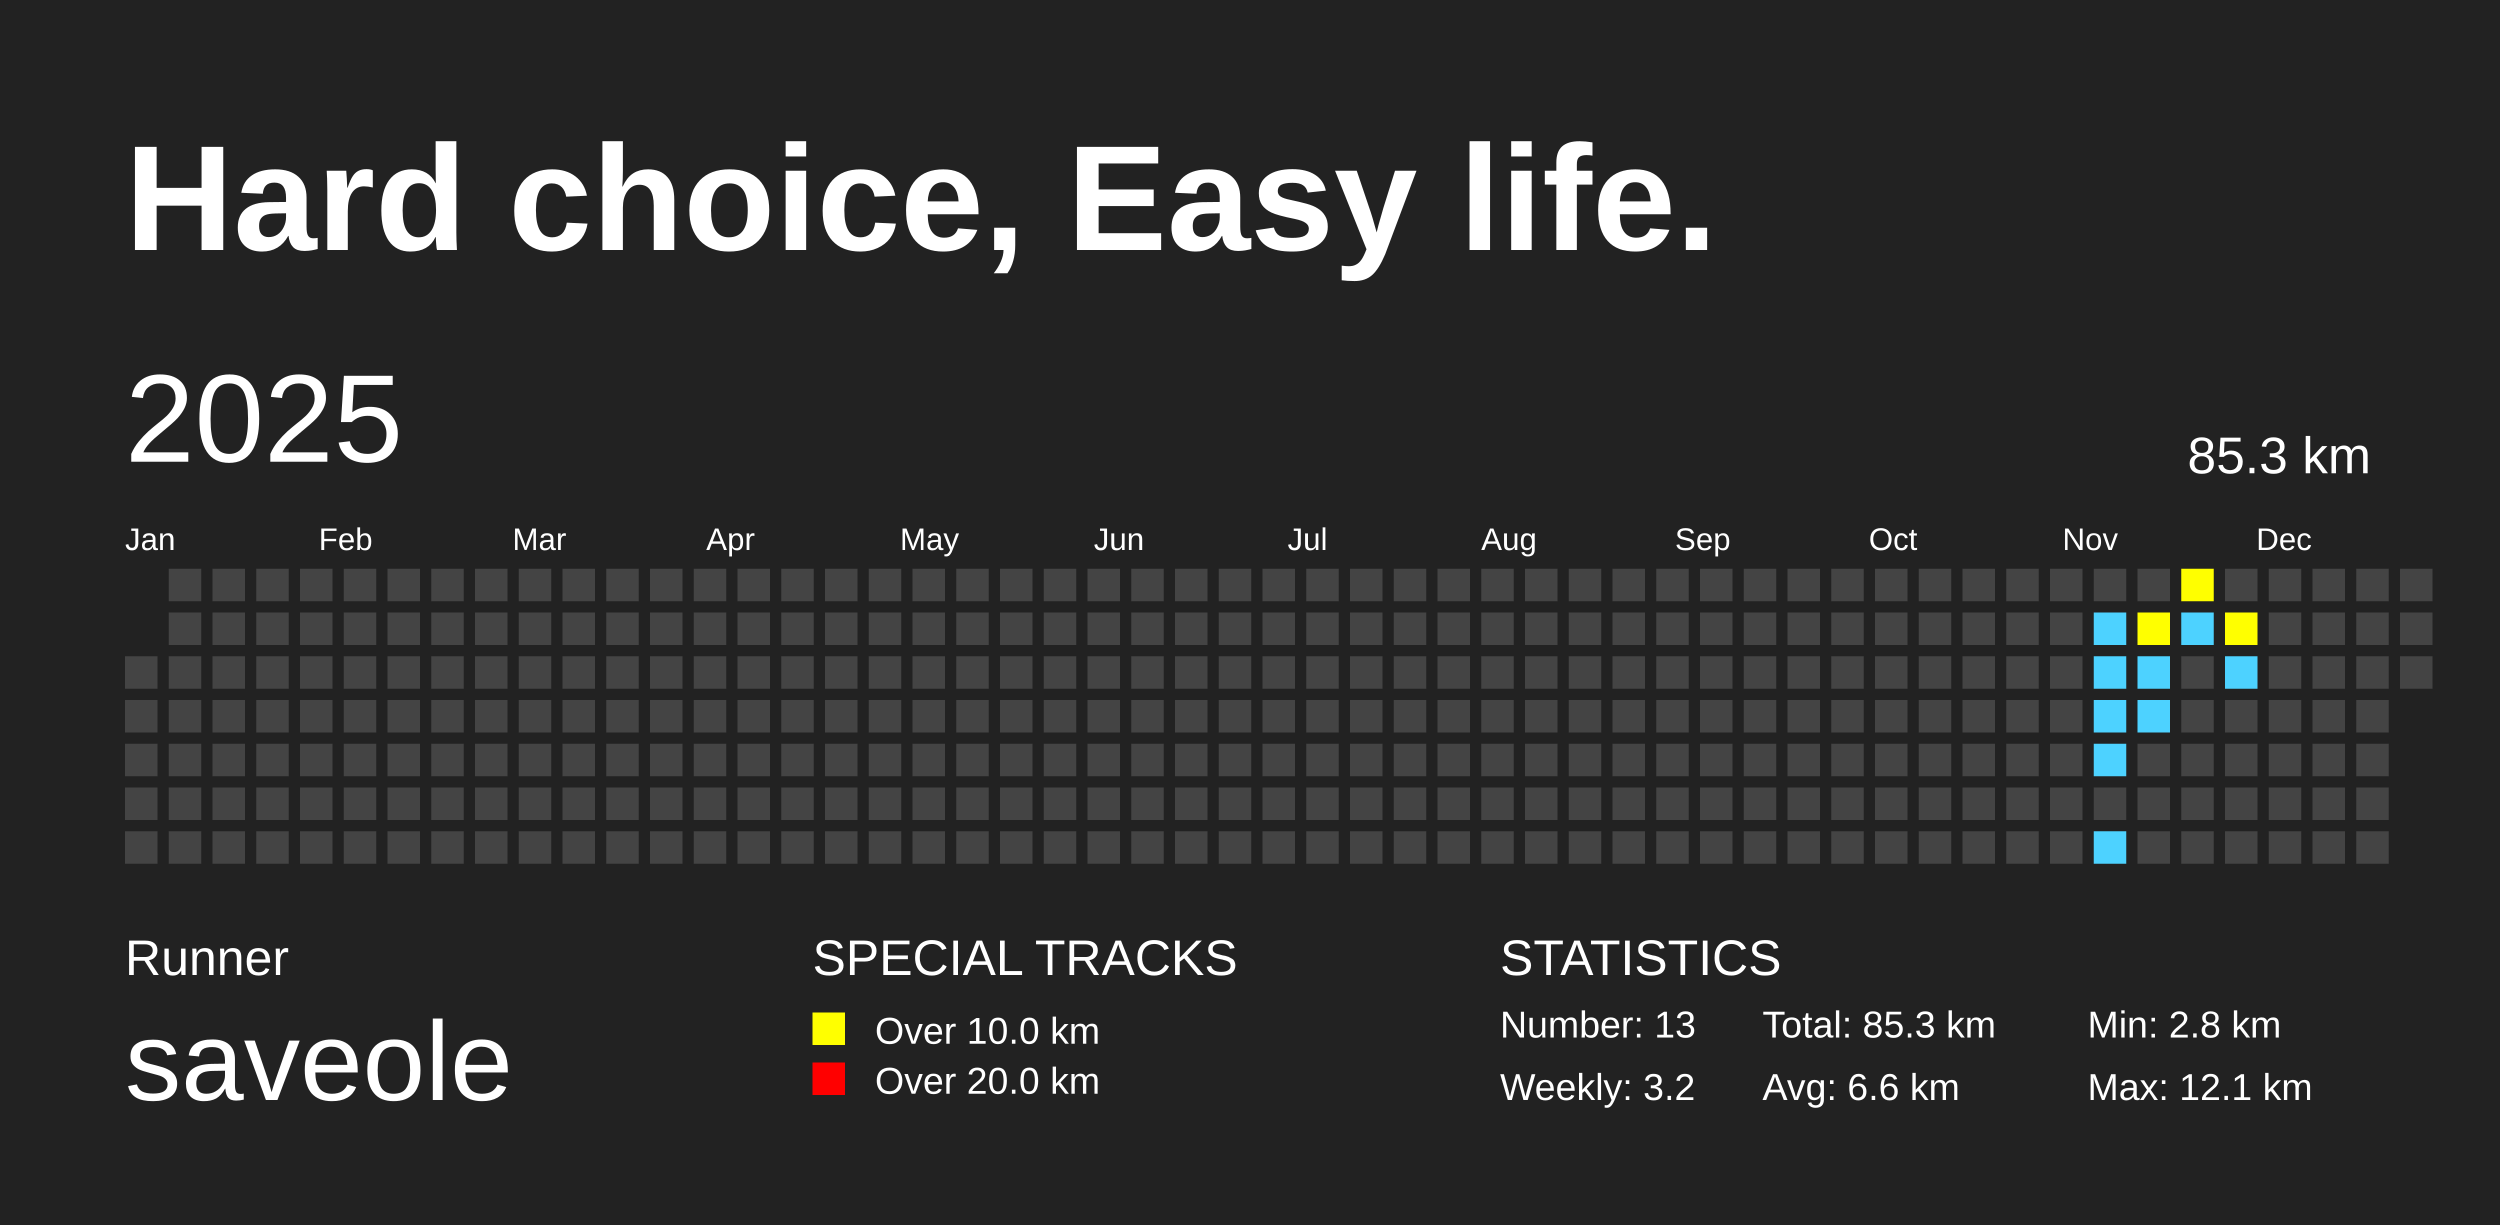
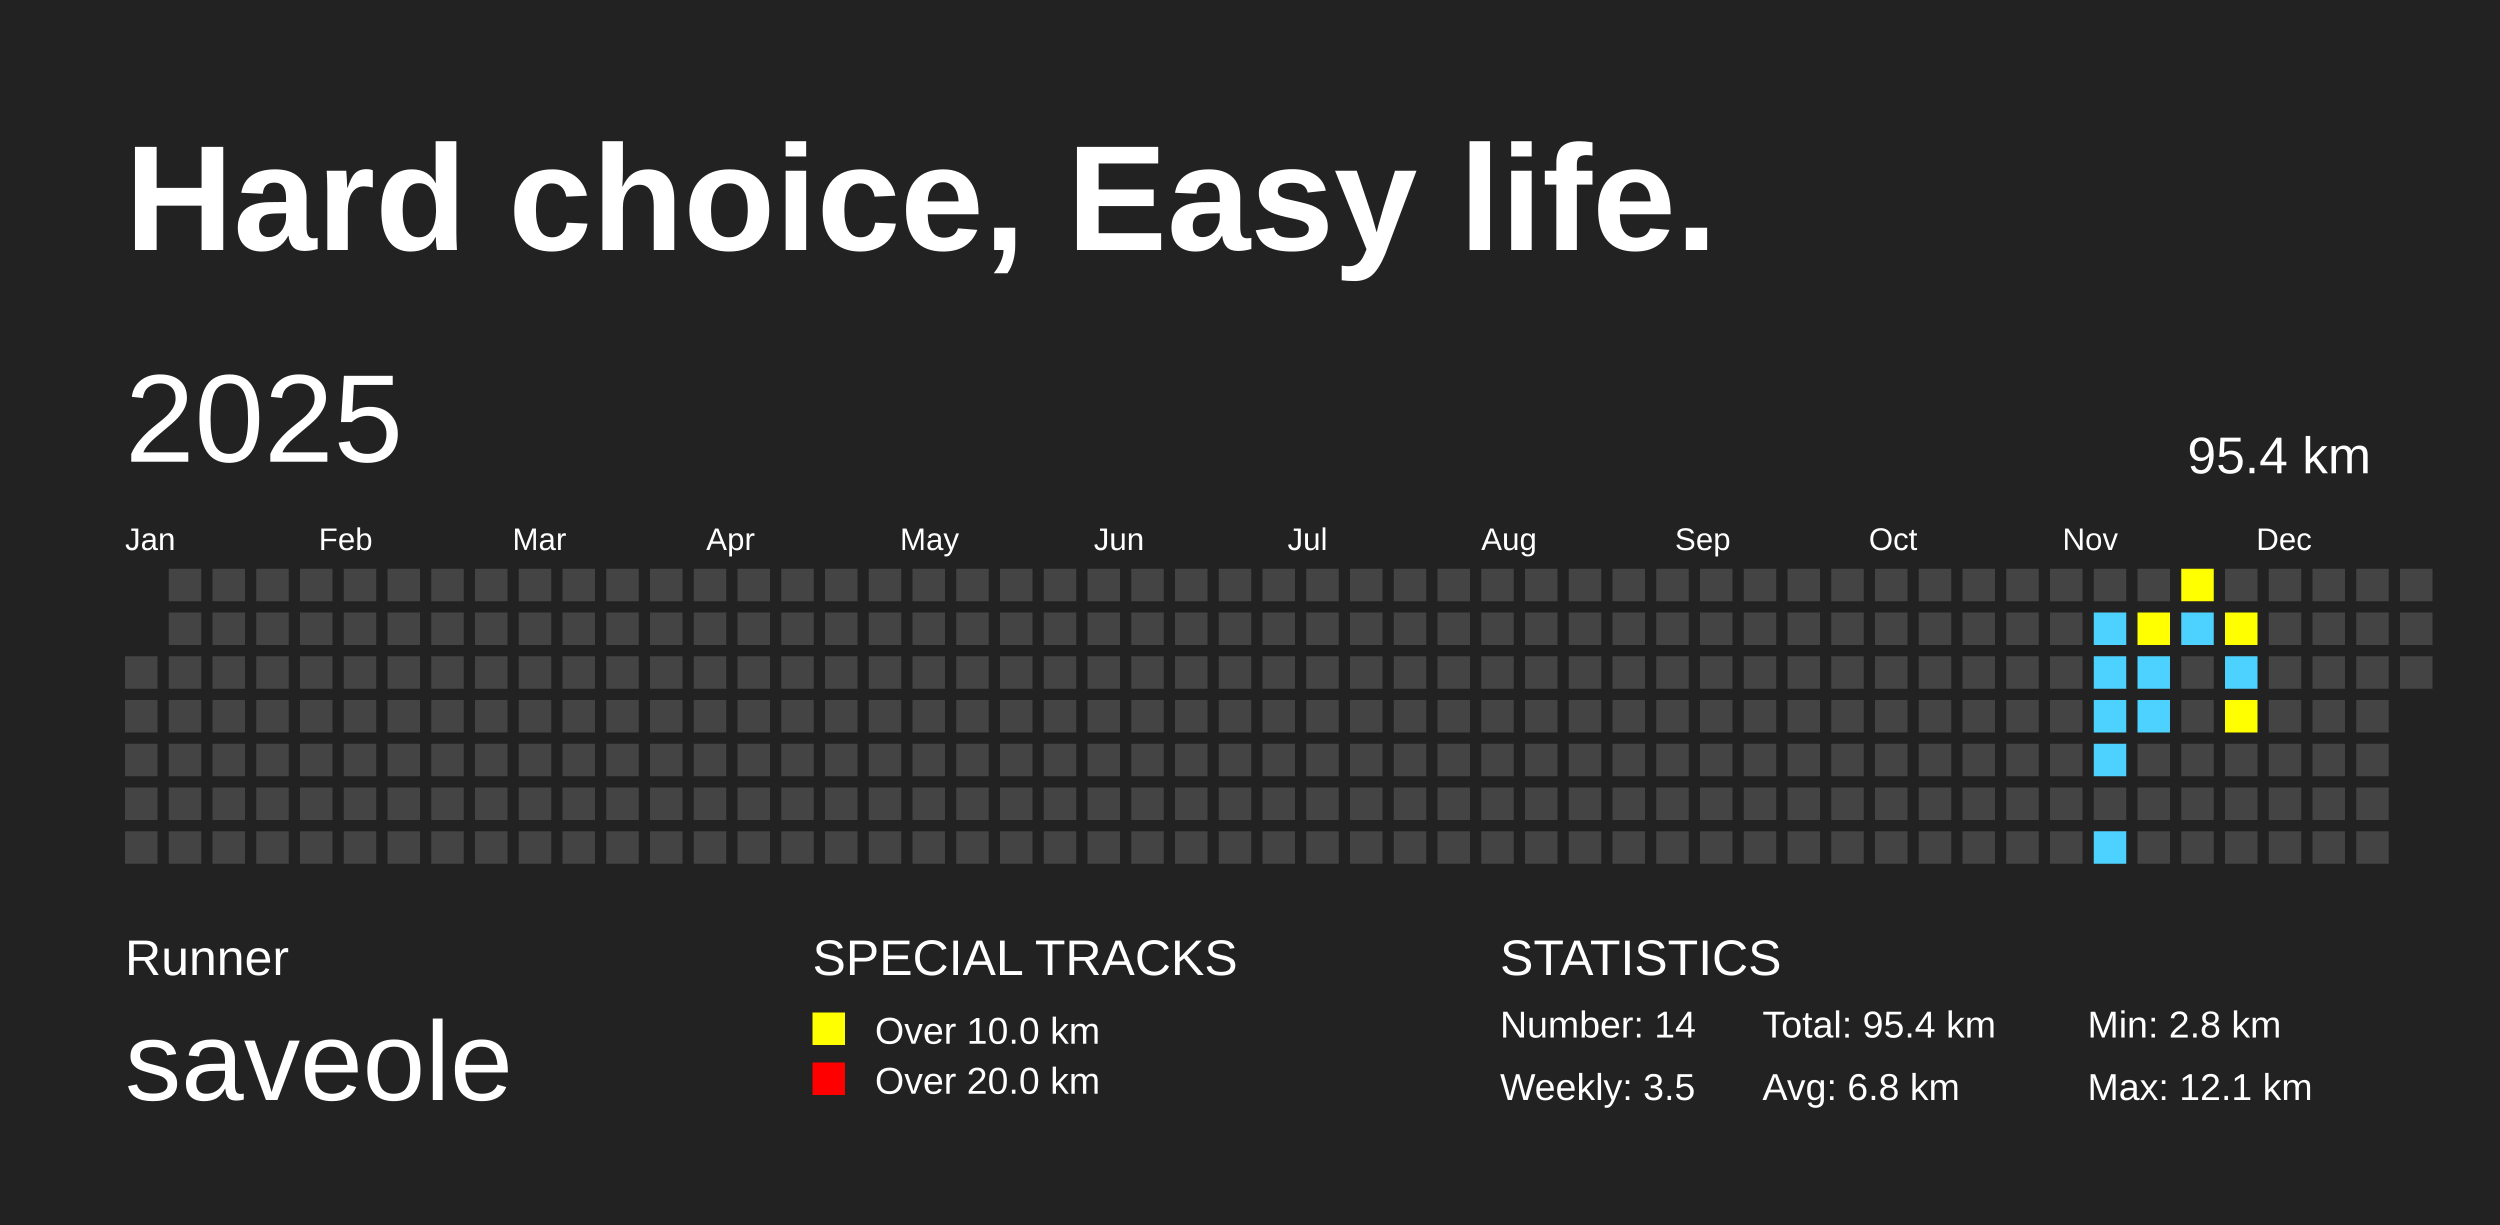
<svg xmlns="http://www.w3.org/2000/svg" baseProfile="full" height="98mm" version="1.1" viewBox="0,0,200,98" width="200mm">
  <defs />
  <rect fill="#222222" height="98" width="200" x="0" y="0" />
  <text fill="#FFFFFF" style="font-size:12px; font-family:Arial; font-weight:bold;" x="10" y="20">Hard choice, Easy life.</text>
  <text fill="#FFFFFF" style="font-size:4px; font-family:Arial" x="10" y="78">Runner</text>
  <text fill="#FFFFFF" style="font-size:9px; font-family:Arial" x="10" y="88">saveole</text>
  <text fill="#FFFFFF" style="font-size:4px; font-family:Arial" x="65" y="78">SPECIAL TRACKS</text>
  <rect fill="yellow" height="2.6" width="2.6" x="65" y="81" />
  <text fill="#FFFFFF" style="font-size:3px; font-family:Arial" x="70" y="83.5">Over 10.0 km</text>
  <rect fill="red" height="2.6" width="2.6" x="65" y="85" />
  <text fill="#FFFFFF" style="font-size:3px; font-family:Arial" x="70" y="87.5">Over 20.0 km</text>
  <text fill="#FFFFFF" style="font-size:4px; font-family:Arial" x="120" y="78">STATISTICS</text>
-   <text fill="#FFFFFF" style="font-size:3px; font-family:Arial" x="120" y="83">Number: 13</text>
-   <text fill="#FFFFFF" style="font-size:3px; font-family:Arial" x="120" y="88">Weekly: 3.2</text>
-   <text fill="#FFFFFF" style="font-size:3px; font-family:Arial" x="141" y="83">Total: 85.3 km</text>
-   <text fill="#FFFFFF" style="font-size:3px; font-family:Arial" x="141" y="88">Avg: 6.6 km</text>
+   <text fill="#FFFFFF" style="font-size:3px; font-family:Arial" x="120" y="83">Number: 14</text>
+   <text fill="#FFFFFF" style="font-size:3px; font-family:Arial" x="120" y="88">Weekly: 3.5</text>
+   <text fill="#FFFFFF" style="font-size:3px; font-family:Arial" x="141" y="83">Total: 95.4 km</text>
+   <text fill="#FFFFFF" style="font-size:3px; font-family:Arial" x="141" y="88">Avg: 6.8 km</text>
  <text fill="#FFFFFF" style="font-size:3px; font-family:Arial" x="167" y="83">Min: 2.8 km</text>
  <text fill="#FFFFFF" style="font-size:3px; font-family:Arial" x="167" y="88">Max: 12.1 km</text>
  <text dominant-baseline="hanging" fill="#FFFFFF" style="font-size:10.0px; font-family:Arial;" x="10" y="30">2025</text>
-   <text dominant-baseline="hanging" fill="#FFFFFF" style="font-size:4.125px; font-family:Arial;" x="175" y="35">85.3 km</text>
+   <text dominant-baseline="hanging" fill="#FFFFFF" style="font-size:4.125px; font-family:Arial;" x="175" y="35">95.4 km</text>
  <text fill="#FFFFFF" style="font-size:2.5px; font-family:Arial" x="10.0" y="44">Jan</text>
  <text fill="#FFFFFF" style="font-size:2.5px; font-family:Arial" x="25.5" y="44">Feb</text>
  <text fill="#FFFFFF" style="font-size:2.5px; font-family:Arial" x="41.0" y="44">Mar</text>
  <text fill="#FFFFFF" style="font-size:2.5px; font-family:Arial" x="56.5" y="44">Apr</text>
  <text fill="#FFFFFF" style="font-size:2.5px; font-family:Arial" x="72.0" y="44">May</text>
  <text fill="#FFFFFF" style="font-size:2.5px; font-family:Arial" x="87.5" y="44">Jun</text>
  <text fill="#FFFFFF" style="font-size:2.5px; font-family:Arial" x="103.0" y="44">Jul</text>
  <text fill="#FFFFFF" style="font-size:2.5px; font-family:Arial" x="118.5" y="44">Aug</text>
  <text fill="#FFFFFF" style="font-size:2.5px; font-family:Arial" x="134.0" y="44">Sep</text>
  <text fill="#FFFFFF" style="font-size:2.5px; font-family:Arial" x="149.5" y="44">Oct</text>
  <text fill="#FFFFFF" style="font-size:2.5px; font-family:Arial" x="165.0" y="44">Nov</text>
  <text fill="#FFFFFF" style="font-size:2.5px; font-family:Arial" x="180.5" y="44">Dec</text>
  <rect fill="#444444" height="2.6" width="2.6" x="10.0" y="52.5" />
  <rect fill="#444444" height="2.6" width="2.6" x="10.0" y="56.0" />
  <rect fill="#444444" height="2.6" width="2.6" x="10.0" y="59.5" />
  <rect fill="#444444" height="2.6" width="2.6" x="10.0" y="63.0" />
  <rect fill="#444444" height="2.6" width="2.6" x="10.0" y="66.5" />
  <rect fill="#444444" height="2.6" width="2.6" x="13.5" y="45.5" />
  <rect fill="#444444" height="2.6" width="2.6" x="13.5" y="49.0" />
  <rect fill="#444444" height="2.6" width="2.6" x="13.5" y="52.5" />
  <rect fill="#444444" height="2.6" width="2.6" x="13.5" y="56.0" />
  <rect fill="#444444" height="2.6" width="2.6" x="13.5" y="59.5" />
  <rect fill="#444444" height="2.6" width="2.6" x="13.5" y="63.0" />
  <rect fill="#444444" height="2.6" width="2.6" x="13.5" y="66.5" />
  <rect fill="#444444" height="2.6" width="2.6" x="17.0" y="45.5" />
  <rect fill="#444444" height="2.6" width="2.6" x="17.0" y="49.0" />
  <rect fill="#444444" height="2.6" width="2.6" x="17.0" y="52.5" />
  <rect fill="#444444" height="2.6" width="2.6" x="17.0" y="56.0" />
  <rect fill="#444444" height="2.6" width="2.6" x="17.0" y="59.5" />
  <rect fill="#444444" height="2.6" width="2.6" x="17.0" y="63.0" />
  <rect fill="#444444" height="2.6" width="2.6" x="17.0" y="66.5" />
  <rect fill="#444444" height="2.6" width="2.6" x="20.5" y="45.5" />
  <rect fill="#444444" height="2.6" width="2.6" x="20.5" y="49.0" />
  <rect fill="#444444" height="2.6" width="2.6" x="20.5" y="52.5" />
  <rect fill="#444444" height="2.6" width="2.6" x="20.5" y="56.0" />
  <rect fill="#444444" height="2.6" width="2.6" x="20.5" y="59.5" />
  <rect fill="#444444" height="2.6" width="2.6" x="20.5" y="63.0" />
  <rect fill="#444444" height="2.6" width="2.6" x="20.5" y="66.5" />
  <rect fill="#444444" height="2.6" width="2.6" x="24.0" y="45.5" />
  <rect fill="#444444" height="2.6" width="2.6" x="24.0" y="49.0" />
  <rect fill="#444444" height="2.6" width="2.6" x="24.0" y="52.5" />
  <rect fill="#444444" height="2.6" width="2.6" x="24.0" y="56.0" />
  <rect fill="#444444" height="2.6" width="2.6" x="24.0" y="59.5" />
  <rect fill="#444444" height="2.6" width="2.6" x="24.0" y="63.0" />
  <rect fill="#444444" height="2.6" width="2.6" x="24.0" y="66.5" />
  <rect fill="#444444" height="2.6" width="2.6" x="27.5" y="45.5" />
  <rect fill="#444444" height="2.6" width="2.6" x="27.5" y="49.0" />
  <rect fill="#444444" height="2.6" width="2.6" x="27.5" y="52.5" />
  <rect fill="#444444" height="2.6" width="2.6" x="27.5" y="56.0" />
  <rect fill="#444444" height="2.6" width="2.6" x="27.5" y="59.5" />
  <rect fill="#444444" height="2.6" width="2.6" x="27.5" y="63.0" />
  <rect fill="#444444" height="2.6" width="2.6" x="27.5" y="66.5" />
  <rect fill="#444444" height="2.6" width="2.6" x="31.0" y="45.5" />
  <rect fill="#444444" height="2.6" width="2.6" x="31.0" y="49.0" />
  <rect fill="#444444" height="2.6" width="2.6" x="31.0" y="52.5" />
  <rect fill="#444444" height="2.6" width="2.6" x="31.0" y="56.0" />
  <rect fill="#444444" height="2.6" width="2.6" x="31.0" y="59.5" />
  <rect fill="#444444" height="2.6" width="2.6" x="31.0" y="63.0" />
  <rect fill="#444444" height="2.6" width="2.6" x="31.0" y="66.5" />
  <rect fill="#444444" height="2.6" width="2.6" x="34.5" y="45.5" />
  <rect fill="#444444" height="2.6" width="2.6" x="34.5" y="49.0" />
  <rect fill="#444444" height="2.6" width="2.6" x="34.5" y="52.5" />
  <rect fill="#444444" height="2.6" width="2.6" x="34.5" y="56.0" />
  <rect fill="#444444" height="2.6" width="2.6" x="34.5" y="59.5" />
  <rect fill="#444444" height="2.6" width="2.6" x="34.5" y="63.0" />
  <rect fill="#444444" height="2.6" width="2.6" x="34.5" y="66.5" />
  <rect fill="#444444" height="2.6" width="2.6" x="38.0" y="45.5" />
  <rect fill="#444444" height="2.6" width="2.6" x="38.0" y="49.0" />
  <rect fill="#444444" height="2.6" width="2.6" x="38.0" y="52.5" />
  <rect fill="#444444" height="2.6" width="2.6" x="38.0" y="56.0" />
  <rect fill="#444444" height="2.6" width="2.6" x="38.0" y="59.5" />
  <rect fill="#444444" height="2.6" width="2.6" x="38.0" y="63.0" />
  <rect fill="#444444" height="2.6" width="2.6" x="38.0" y="66.5" />
  <rect fill="#444444" height="2.6" width="2.6" x="41.5" y="45.5" />
  <rect fill="#444444" height="2.6" width="2.6" x="41.5" y="49.0" />
  <rect fill="#444444" height="2.6" width="2.6" x="41.5" y="52.5" />
  <rect fill="#444444" height="2.6" width="2.6" x="41.5" y="56.0" />
  <rect fill="#444444" height="2.6" width="2.6" x="41.5" y="59.5" />
  <rect fill="#444444" height="2.6" width="2.6" x="41.5" y="63.0" />
  <rect fill="#444444" height="2.6" width="2.6" x="41.5" y="66.5" />
  <rect fill="#444444" height="2.6" width="2.6" x="45.0" y="45.5" />
  <rect fill="#444444" height="2.6" width="2.6" x="45.0" y="49.0" />
  <rect fill="#444444" height="2.6" width="2.6" x="45.0" y="52.5" />
  <rect fill="#444444" height="2.6" width="2.6" x="45.0" y="56.0" />
  <rect fill="#444444" height="2.6" width="2.6" x="45.0" y="59.5" />
  <rect fill="#444444" height="2.6" width="2.6" x="45.0" y="63.0" />
  <rect fill="#444444" height="2.6" width="2.6" x="45.0" y="66.5" />
  <rect fill="#444444" height="2.6" width="2.6" x="48.5" y="45.5" />
  <rect fill="#444444" height="2.6" width="2.6" x="48.5" y="49.0" />
  <rect fill="#444444" height="2.6" width="2.6" x="48.5" y="52.5" />
  <rect fill="#444444" height="2.6" width="2.6" x="48.5" y="56.0" />
  <rect fill="#444444" height="2.6" width="2.6" x="48.5" y="59.5" />
  <rect fill="#444444" height="2.6" width="2.6" x="48.5" y="63.0" />
  <rect fill="#444444" height="2.6" width="2.6" x="48.5" y="66.5" />
  <rect fill="#444444" height="2.6" width="2.6" x="52.0" y="45.5" />
  <rect fill="#444444" height="2.6" width="2.6" x="52.0" y="49.0" />
  <rect fill="#444444" height="2.6" width="2.6" x="52.0" y="52.5" />
  <rect fill="#444444" height="2.6" width="2.6" x="52.0" y="56.0" />
  <rect fill="#444444" height="2.6" width="2.6" x="52.0" y="59.5" />
  <rect fill="#444444" height="2.6" width="2.6" x="52.0" y="63.0" />
  <rect fill="#444444" height="2.6" width="2.6" x="52.0" y="66.5" />
  <rect fill="#444444" height="2.6" width="2.6" x="55.5" y="45.5" />
  <rect fill="#444444" height="2.6" width="2.6" x="55.5" y="49.0" />
  <rect fill="#444444" height="2.6" width="2.6" x="55.5" y="52.5" />
  <rect fill="#444444" height="2.6" width="2.6" x="55.5" y="56.0" />
  <rect fill="#444444" height="2.6" width="2.6" x="55.5" y="59.5" />
  <rect fill="#444444" height="2.6" width="2.6" x="55.5" y="63.0" />
  <rect fill="#444444" height="2.6" width="2.6" x="55.5" y="66.5" />
  <rect fill="#444444" height="2.6" width="2.6" x="59.0" y="45.5" />
  <rect fill="#444444" height="2.6" width="2.6" x="59.0" y="49.0" />
  <rect fill="#444444" height="2.6" width="2.6" x="59.0" y="52.5" />
  <rect fill="#444444" height="2.6" width="2.6" x="59.0" y="56.0" />
  <rect fill="#444444" height="2.6" width="2.6" x="59.0" y="59.5" />
  <rect fill="#444444" height="2.6" width="2.6" x="59.0" y="63.0" />
  <rect fill="#444444" height="2.6" width="2.6" x="59.0" y="66.5" />
  <rect fill="#444444" height="2.6" width="2.6" x="62.5" y="45.5" />
  <rect fill="#444444" height="2.6" width="2.6" x="62.5" y="49.0" />
  <rect fill="#444444" height="2.6" width="2.6" x="62.5" y="52.5" />
  <rect fill="#444444" height="2.6" width="2.6" x="62.5" y="56.0" />
  <rect fill="#444444" height="2.6" width="2.6" x="62.5" y="59.5" />
  <rect fill="#444444" height="2.6" width="2.6" x="62.5" y="63.0" />
  <rect fill="#444444" height="2.6" width="2.6" x="62.5" y="66.5" />
  <rect fill="#444444" height="2.6" width="2.6" x="66.0" y="45.5" />
  <rect fill="#444444" height="2.6" width="2.6" x="66.0" y="49.0" />
  <rect fill="#444444" height="2.6" width="2.6" x="66.0" y="52.5" />
  <rect fill="#444444" height="2.6" width="2.6" x="66.0" y="56.0" />
  <rect fill="#444444" height="2.6" width="2.6" x="66.0" y="59.5" />
  <rect fill="#444444" height="2.6" width="2.6" x="66.0" y="63.0" />
  <rect fill="#444444" height="2.6" width="2.6" x="66.0" y="66.5" />
  <rect fill="#444444" height="2.6" width="2.6" x="69.5" y="45.5" />
  <rect fill="#444444" height="2.6" width="2.6" x="69.5" y="49.0" />
  <rect fill="#444444" height="2.6" width="2.6" x="69.5" y="52.5" />
  <rect fill="#444444" height="2.6" width="2.6" x="69.5" y="56.0" />
  <rect fill="#444444" height="2.6" width="2.6" x="69.5" y="59.5" />
  <rect fill="#444444" height="2.6" width="2.6" x="69.5" y="63.0" />
  <rect fill="#444444" height="2.6" width="2.6" x="69.5" y="66.5" />
  <rect fill="#444444" height="2.6" width="2.6" x="73.0" y="45.5" />
  <rect fill="#444444" height="2.6" width="2.6" x="73.0" y="49.0" />
  <rect fill="#444444" height="2.6" width="2.6" x="73.0" y="52.5" />
  <rect fill="#444444" height="2.6" width="2.6" x="73.0" y="56.0" />
  <rect fill="#444444" height="2.6" width="2.6" x="73.0" y="59.5" />
  <rect fill="#444444" height="2.6" width="2.6" x="73.0" y="63.0" />
  <rect fill="#444444" height="2.6" width="2.6" x="73.0" y="66.5" />
  <rect fill="#444444" height="2.6" width="2.6" x="76.5" y="45.5" />
  <rect fill="#444444" height="2.6" width="2.6" x="76.5" y="49.0" />
  <rect fill="#444444" height="2.6" width="2.6" x="76.5" y="52.5" />
  <rect fill="#444444" height="2.6" width="2.6" x="76.5" y="56.0" />
  <rect fill="#444444" height="2.6" width="2.6" x="76.5" y="59.5" />
  <rect fill="#444444" height="2.6" width="2.6" x="76.5" y="63.0" />
  <rect fill="#444444" height="2.6" width="2.6" x="76.5" y="66.5" />
  <rect fill="#444444" height="2.6" width="2.6" x="80.0" y="45.5" />
  <rect fill="#444444" height="2.6" width="2.6" x="80.0" y="49.0" />
  <rect fill="#444444" height="2.6" width="2.6" x="80.0" y="52.5" />
  <rect fill="#444444" height="2.6" width="2.6" x="80.0" y="56.0" />
  <rect fill="#444444" height="2.6" width="2.6" x="80.0" y="59.5" />
  <rect fill="#444444" height="2.6" width="2.6" x="80.0" y="63.0" />
  <rect fill="#444444" height="2.6" width="2.6" x="80.0" y="66.5" />
  <rect fill="#444444" height="2.6" width="2.6" x="83.5" y="45.5" />
  <rect fill="#444444" height="2.6" width="2.6" x="83.5" y="49.0" />
  <rect fill="#444444" height="2.6" width="2.6" x="83.5" y="52.5" />
  <rect fill="#444444" height="2.6" width="2.6" x="83.5" y="56.0" />
  <rect fill="#444444" height="2.6" width="2.6" x="83.5" y="59.5" />
  <rect fill="#444444" height="2.6" width="2.6" x="83.5" y="63.0" />
  <rect fill="#444444" height="2.6" width="2.6" x="83.5" y="66.5" />
  <rect fill="#444444" height="2.6" width="2.6" x="87.0" y="45.5" />
  <rect fill="#444444" height="2.6" width="2.6" x="87.0" y="49.0" />
  <rect fill="#444444" height="2.6" width="2.6" x="87.0" y="52.5" />
  <rect fill="#444444" height="2.6" width="2.6" x="87.0" y="56.0" />
  <rect fill="#444444" height="2.6" width="2.6" x="87.0" y="59.5" />
  <rect fill="#444444" height="2.6" width="2.6" x="87.0" y="63.0" />
  <rect fill="#444444" height="2.6" width="2.6" x="87.0" y="66.5" />
  <rect fill="#444444" height="2.6" width="2.6" x="90.5" y="45.5" />
  <rect fill="#444444" height="2.6" width="2.6" x="90.5" y="49.0" />
  <rect fill="#444444" height="2.6" width="2.6" x="90.5" y="52.5" />
  <rect fill="#444444" height="2.6" width="2.6" x="90.5" y="56.0" />
  <rect fill="#444444" height="2.6" width="2.6" x="90.5" y="59.5" />
  <rect fill="#444444" height="2.6" width="2.6" x="90.5" y="63.0" />
  <rect fill="#444444" height="2.6" width="2.6" x="90.5" y="66.5" />
  <rect fill="#444444" height="2.6" width="2.6" x="94.0" y="45.5" />
  <rect fill="#444444" height="2.6" width="2.6" x="94.0" y="49.0" />
  <rect fill="#444444" height="2.6" width="2.6" x="94.0" y="52.5" />
  <rect fill="#444444" height="2.6" width="2.6" x="94.0" y="56.0" />
  <rect fill="#444444" height="2.6" width="2.6" x="94.0" y="59.5" />
  <rect fill="#444444" height="2.6" width="2.6" x="94.0" y="63.0" />
  <rect fill="#444444" height="2.6" width="2.6" x="94.0" y="66.5" />
  <rect fill="#444444" height="2.6" width="2.6" x="97.5" y="45.5" />
  <rect fill="#444444" height="2.6" width="2.6" x="97.5" y="49.0" />
  <rect fill="#444444" height="2.6" width="2.6" x="97.5" y="52.5" />
  <rect fill="#444444" height="2.6" width="2.6" x="97.5" y="56.0" />
  <rect fill="#444444" height="2.6" width="2.6" x="97.5" y="59.5" />
  <rect fill="#444444" height="2.6" width="2.6" x="97.5" y="63.0" />
  <rect fill="#444444" height="2.6" width="2.6" x="97.5" y="66.5" />
  <rect fill="#444444" height="2.6" width="2.6" x="101.0" y="45.5" />
  <rect fill="#444444" height="2.6" width="2.6" x="101.0" y="49.0" />
  <rect fill="#444444" height="2.6" width="2.6" x="101.0" y="52.5" />
  <rect fill="#444444" height="2.6" width="2.6" x="101.0" y="56.0" />
  <rect fill="#444444" height="2.6" width="2.6" x="101.0" y="59.5" />
  <rect fill="#444444" height="2.6" width="2.6" x="101.0" y="63.0" />
  <rect fill="#444444" height="2.6" width="2.6" x="101.0" y="66.5" />
  <rect fill="#444444" height="2.6" width="2.6" x="104.5" y="45.5" />
  <rect fill="#444444" height="2.6" width="2.6" x="104.5" y="49.0" />
  <rect fill="#444444" height="2.6" width="2.6" x="104.5" y="52.5" />
  <rect fill="#444444" height="2.6" width="2.6" x="104.5" y="56.0" />
  <rect fill="#444444" height="2.6" width="2.6" x="104.5" y="59.5" />
  <rect fill="#444444" height="2.6" width="2.6" x="104.5" y="63.0" />
  <rect fill="#444444" height="2.6" width="2.6" x="104.5" y="66.5" />
  <rect fill="#444444" height="2.6" width="2.6" x="108.0" y="45.5" />
  <rect fill="#444444" height="2.6" width="2.6" x="108.0" y="49.0" />
  <rect fill="#444444" height="2.6" width="2.6" x="108.0" y="52.5" />
  <rect fill="#444444" height="2.6" width="2.6" x="108.0" y="56.0" />
  <rect fill="#444444" height="2.6" width="2.6" x="108.0" y="59.5" />
  <rect fill="#444444" height="2.6" width="2.6" x="108.0" y="63.0" />
  <rect fill="#444444" height="2.6" width="2.6" x="108.0" y="66.5" />
  <rect fill="#444444" height="2.6" width="2.6" x="111.5" y="45.5" />
  <rect fill="#444444" height="2.6" width="2.6" x="111.5" y="49.0" />
  <rect fill="#444444" height="2.6" width="2.6" x="111.5" y="52.5" />
  <rect fill="#444444" height="2.6" width="2.6" x="111.5" y="56.0" />
  <rect fill="#444444" height="2.6" width="2.6" x="111.5" y="59.5" />
  <rect fill="#444444" height="2.6" width="2.6" x="111.5" y="63.0" />
  <rect fill="#444444" height="2.6" width="2.6" x="111.5" y="66.5" />
  <rect fill="#444444" height="2.6" width="2.6" x="115.0" y="45.5" />
  <rect fill="#444444" height="2.6" width="2.6" x="115.0" y="49.0" />
  <rect fill="#444444" height="2.6" width="2.6" x="115.0" y="52.5" />
  <rect fill="#444444" height="2.6" width="2.6" x="115.0" y="56.0" />
  <rect fill="#444444" height="2.6" width="2.6" x="115.0" y="59.5" />
  <rect fill="#444444" height="2.6" width="2.6" x="115.0" y="63.0" />
  <rect fill="#444444" height="2.6" width="2.6" x="115.0" y="66.5" />
  <rect fill="#444444" height="2.6" width="2.6" x="118.5" y="45.5" />
  <rect fill="#444444" height="2.6" width="2.6" x="118.5" y="49.0" />
  <rect fill="#444444" height="2.6" width="2.6" x="118.5" y="52.5" />
  <rect fill="#444444" height="2.6" width="2.6" x="118.5" y="56.0" />
  <rect fill="#444444" height="2.6" width="2.6" x="118.5" y="59.5" />
  <rect fill="#444444" height="2.6" width="2.6" x="118.5" y="63.0" />
  <rect fill="#444444" height="2.6" width="2.6" x="118.5" y="66.5" />
  <rect fill="#444444" height="2.6" width="2.6" x="122.0" y="45.5" />
  <rect fill="#444444" height="2.6" width="2.6" x="122.0" y="49.0" />
  <rect fill="#444444" height="2.6" width="2.6" x="122.0" y="52.5" />
  <rect fill="#444444" height="2.6" width="2.6" x="122.0" y="56.0" />
  <rect fill="#444444" height="2.6" width="2.6" x="122.0" y="59.5" />
  <rect fill="#444444" height="2.6" width="2.6" x="122.0" y="63.0" />
  <rect fill="#444444" height="2.6" width="2.6" x="122.0" y="66.5" />
  <rect fill="#444444" height="2.6" width="2.6" x="125.5" y="45.5" />
  <rect fill="#444444" height="2.6" width="2.6" x="125.5" y="49.0" />
  <rect fill="#444444" height="2.6" width="2.6" x="125.5" y="52.5" />
  <rect fill="#444444" height="2.6" width="2.6" x="125.5" y="56.0" />
  <rect fill="#444444" height="2.6" width="2.6" x="125.5" y="59.5" />
  <rect fill="#444444" height="2.6" width="2.6" x="125.5" y="63.0" />
  <rect fill="#444444" height="2.6" width="2.6" x="125.5" y="66.5" />
  <rect fill="#444444" height="2.6" width="2.6" x="129.0" y="45.5" />
  <rect fill="#444444" height="2.6" width="2.6" x="129.0" y="49.0" />
  <rect fill="#444444" height="2.6" width="2.6" x="129.0" y="52.5" />
  <rect fill="#444444" height="2.6" width="2.6" x="129.0" y="56.0" />
  <rect fill="#444444" height="2.6" width="2.6" x="129.0" y="59.5" />
  <rect fill="#444444" height="2.6" width="2.6" x="129.0" y="63.0" />
  <rect fill="#444444" height="2.6" width="2.6" x="129.0" y="66.5" />
  <rect fill="#444444" height="2.6" width="2.6" x="132.5" y="45.5" />
  <rect fill="#444444" height="2.6" width="2.6" x="132.5" y="49.0" />
  <rect fill="#444444" height="2.6" width="2.6" x="132.5" y="52.5" />
  <rect fill="#444444" height="2.6" width="2.6" x="132.5" y="56.0" />
  <rect fill="#444444" height="2.6" width="2.6" x="132.5" y="59.5" />
  <rect fill="#444444" height="2.6" width="2.6" x="132.5" y="63.0" />
  <rect fill="#444444" height="2.6" width="2.6" x="132.5" y="66.5" />
  <rect fill="#444444" height="2.6" width="2.6" x="136.0" y="45.5" />
  <rect fill="#444444" height="2.6" width="2.6" x="136.0" y="49.0" />
  <rect fill="#444444" height="2.6" width="2.6" x="136.0" y="52.5" />
  <rect fill="#444444" height="2.6" width="2.6" x="136.0" y="56.0" />
  <rect fill="#444444" height="2.6" width="2.6" x="136.0" y="59.5" />
  <rect fill="#444444" height="2.6" width="2.6" x="136.0" y="63.0" />
  <rect fill="#444444" height="2.6" width="2.6" x="136.0" y="66.5" />
  <rect fill="#444444" height="2.6" width="2.6" x="139.5" y="45.5" />
  <rect fill="#444444" height="2.6" width="2.6" x="139.5" y="49.0" />
  <rect fill="#444444" height="2.6" width="2.6" x="139.5" y="52.5" />
  <rect fill="#444444" height="2.6" width="2.6" x="139.5" y="56.0" />
  <rect fill="#444444" height="2.6" width="2.6" x="139.5" y="59.5" />
  <rect fill="#444444" height="2.6" width="2.6" x="139.5" y="63.0" />
  <rect fill="#444444" height="2.6" width="2.6" x="139.5" y="66.5" />
  <rect fill="#444444" height="2.6" width="2.6" x="143.0" y="45.5" />
  <rect fill="#444444" height="2.6" width="2.6" x="143.0" y="49.0" />
  <rect fill="#444444" height="2.6" width="2.6" x="143.0" y="52.5" />
  <rect fill="#444444" height="2.6" width="2.6" x="143.0" y="56.0" />
  <rect fill="#444444" height="2.6" width="2.6" x="143.0" y="59.5" />
  <rect fill="#444444" height="2.6" width="2.6" x="143.0" y="63.0" />
  <rect fill="#444444" height="2.6" width="2.6" x="143.0" y="66.5" />
  <rect fill="#444444" height="2.6" width="2.6" x="146.5" y="45.5" />
  <rect fill="#444444" height="2.6" width="2.6" x="146.5" y="49.0" />
  <rect fill="#444444" height="2.6" width="2.6" x="146.5" y="52.5" />
  <rect fill="#444444" height="2.6" width="2.6" x="146.5" y="56.0" />
  <rect fill="#444444" height="2.6" width="2.6" x="146.5" y="59.5" />
  <rect fill="#444444" height="2.6" width="2.6" x="146.5" y="63.0" />
  <rect fill="#444444" height="2.6" width="2.6" x="146.5" y="66.5" />
  <rect fill="#444444" height="2.6" width="2.6" x="150.0" y="45.5" />
  <rect fill="#444444" height="2.6" width="2.6" x="150.0" y="49.0" />
  <rect fill="#444444" height="2.6" width="2.6" x="150.0" y="52.5" />
  <rect fill="#444444" height="2.6" width="2.6" x="150.0" y="56.0" />
  <rect fill="#444444" height="2.6" width="2.6" x="150.0" y="59.5" />
  <rect fill="#444444" height="2.6" width="2.6" x="150.0" y="63.0" />
  <rect fill="#444444" height="2.6" width="2.6" x="150.0" y="66.5" />
  <rect fill="#444444" height="2.6" width="2.6" x="153.5" y="45.5" />
  <rect fill="#444444" height="2.6" width="2.6" x="153.5" y="49.0" />
  <rect fill="#444444" height="2.6" width="2.6" x="153.5" y="52.5" />
  <rect fill="#444444" height="2.6" width="2.6" x="153.5" y="56.0" />
  <rect fill="#444444" height="2.6" width="2.6" x="153.5" y="59.5" />
  <rect fill="#444444" height="2.6" width="2.6" x="153.5" y="63.0" />
  <rect fill="#444444" height="2.6" width="2.6" x="153.5" y="66.5" />
  <rect fill="#444444" height="2.6" width="2.6" x="157.0" y="45.5" />
  <rect fill="#444444" height="2.6" width="2.6" x="157.0" y="49.0" />
  <rect fill="#444444" height="2.6" width="2.6" x="157.0" y="52.5" />
  <rect fill="#444444" height="2.6" width="2.6" x="157.0" y="56.0" />
  <rect fill="#444444" height="2.6" width="2.6" x="157.0" y="59.5" />
  <rect fill="#444444" height="2.6" width="2.6" x="157.0" y="63.0" />
  <rect fill="#444444" height="2.6" width="2.6" x="157.0" y="66.5" />
  <rect fill="#444444" height="2.6" width="2.6" x="160.5" y="45.5" />
  <rect fill="#444444" height="2.6" width="2.6" x="160.5" y="49.0" />
  <rect fill="#444444" height="2.6" width="2.6" x="160.5" y="52.5" />
  <rect fill="#444444" height="2.6" width="2.6" x="160.5" y="56.0" />
  <rect fill="#444444" height="2.6" width="2.6" x="160.5" y="59.5" />
  <rect fill="#444444" height="2.6" width="2.6" x="160.5" y="63.0" />
  <rect fill="#444444" height="2.6" width="2.6" x="160.5" y="66.5" />
  <rect fill="#444444" height="2.6" width="2.6" x="164.0" y="45.5" />
  <rect fill="#444444" height="2.6" width="2.6" x="164.0" y="49.0" />
  <rect fill="#444444" height="2.6" width="2.6" x="164.0" y="52.5" />
  <rect fill="#444444" height="2.6" width="2.6" x="164.0" y="56.0" />
  <rect fill="#444444" height="2.6" width="2.6" x="164.0" y="59.5" />
  <rect fill="#444444" height="2.6" width="2.6" x="164.0" y="63.0" />
  <rect fill="#444444" height="2.6" width="2.6" x="164.0" y="66.5" />
  <rect fill="#444444" height="2.6" width="2.6" x="167.5" y="45.5" />
  <rect fill="#4DD2FF" height="2.6" width="2.6" x="167.5" y="49.0" />
  <rect fill="#4DD2FF" height="2.6" width="2.6" x="167.5" y="52.5" />
  <rect fill="#4DD2FF" height="2.6" width="2.6" x="167.5" y="56.0" />
  <rect fill="#4DD2FF" height="2.6" width="2.6" x="167.5" y="59.5" />
  <rect fill="#444444" height="2.6" width="2.6" x="167.5" y="63.0" />
  <rect fill="#4DD2FF" height="2.6" width="2.6" x="167.5" y="66.5" />
  <rect fill="#444444" height="2.6" width="2.6" x="171.0" y="45.5" />
  <rect fill="yellow" height="2.6" width="2.6" x="171.0" y="49.0" />
  <rect fill="#4DD2FF" height="2.6" width="2.6" x="171.0" y="52.5" />
  <rect fill="#4DD2FF" height="2.6" width="2.6" x="171.0" y="56.0" />
  <rect fill="#444444" height="2.6" width="2.6" x="171.0" y="59.5" />
  <rect fill="#444444" height="2.6" width="2.6" x="171.0" y="63.0" />
  <rect fill="#444444" height="2.6" width="2.6" x="171.0" y="66.5" />
  <rect fill="yellow" height="2.6" width="2.6" x="174.5" y="45.5" />
  <rect fill="#4DD2FF" height="2.6" width="2.6" x="174.5" y="49.0" />
  <rect fill="#444444" height="2.6" width="2.6" x="174.5" y="52.5" />
  <rect fill="#444444" height="2.6" width="2.6" x="174.5" y="56.0" />
  <rect fill="#444444" height="2.6" width="2.6" x="174.5" y="59.5" />
  <rect fill="#444444" height="2.6" width="2.6" x="174.5" y="63.0" />
  <rect fill="#444444" height="2.6" width="2.6" x="174.5" y="66.5" />
  <rect fill="#444444" height="2.6" width="2.6" x="178.0" y="45.5" />
  <rect fill="yellow" height="2.6" width="2.6" x="178.0" y="49.0" />
  <rect fill="#4DD2FF" height="2.6" width="2.6" x="178.0" y="52.5" />
-   <rect fill="#444444" height="2.6" width="2.6" x="178.0" y="56.0" />
+   <rect fill="yellow" height="2.6" width="2.6" x="178.0" y="56.0" />
  <rect fill="#444444" height="2.6" width="2.6" x="178.0" y="59.5" />
  <rect fill="#444444" height="2.6" width="2.6" x="178.0" y="63.0" />
  <rect fill="#444444" height="2.6" width="2.6" x="178.0" y="66.5" />
  <rect fill="#444444" height="2.6" width="2.6" x="181.5" y="45.5" />
  <rect fill="#444444" height="2.6" width="2.6" x="181.5" y="49.0" />
  <rect fill="#444444" height="2.6" width="2.6" x="181.5" y="52.5" />
  <rect fill="#444444" height="2.6" width="2.6" x="181.5" y="56.0" />
  <rect fill="#444444" height="2.6" width="2.6" x="181.5" y="59.5" />
  <rect fill="#444444" height="2.6" width="2.6" x="181.5" y="63.0" />
  <rect fill="#444444" height="2.6" width="2.6" x="181.5" y="66.5" />
  <rect fill="#444444" height="2.6" width="2.6" x="185.0" y="45.5" />
  <rect fill="#444444" height="2.6" width="2.6" x="185.0" y="49.0" />
  <rect fill="#444444" height="2.6" width="2.6" x="185.0" y="52.5" />
  <rect fill="#444444" height="2.6" width="2.6" x="185.0" y="56.0" />
  <rect fill="#444444" height="2.6" width="2.6" x="185.0" y="59.5" />
  <rect fill="#444444" height="2.6" width="2.6" x="185.0" y="63.0" />
  <rect fill="#444444" height="2.6" width="2.6" x="185.0" y="66.5" />
  <rect fill="#444444" height="2.6" width="2.6" x="188.5" y="45.5" />
  <rect fill="#444444" height="2.6" width="2.6" x="188.5" y="49.0" />
  <rect fill="#444444" height="2.6" width="2.6" x="188.5" y="52.5" />
  <rect fill="#444444" height="2.6" width="2.6" x="188.5" y="56.0" />
  <rect fill="#444444" height="2.6" width="2.6" x="188.5" y="59.5" />
  <rect fill="#444444" height="2.6" width="2.6" x="188.5" y="63.0" />
  <rect fill="#444444" height="2.6" width="2.6" x="188.5" y="66.5" />
  <rect fill="#444444" height="2.6" width="2.6" x="192.0" y="45.5" />
  <rect fill="#444444" height="2.6" width="2.6" x="192.0" y="49.0" />
  <rect fill="#444444" height="2.6" width="2.6" x="192.0" y="52.5" />
</svg>
